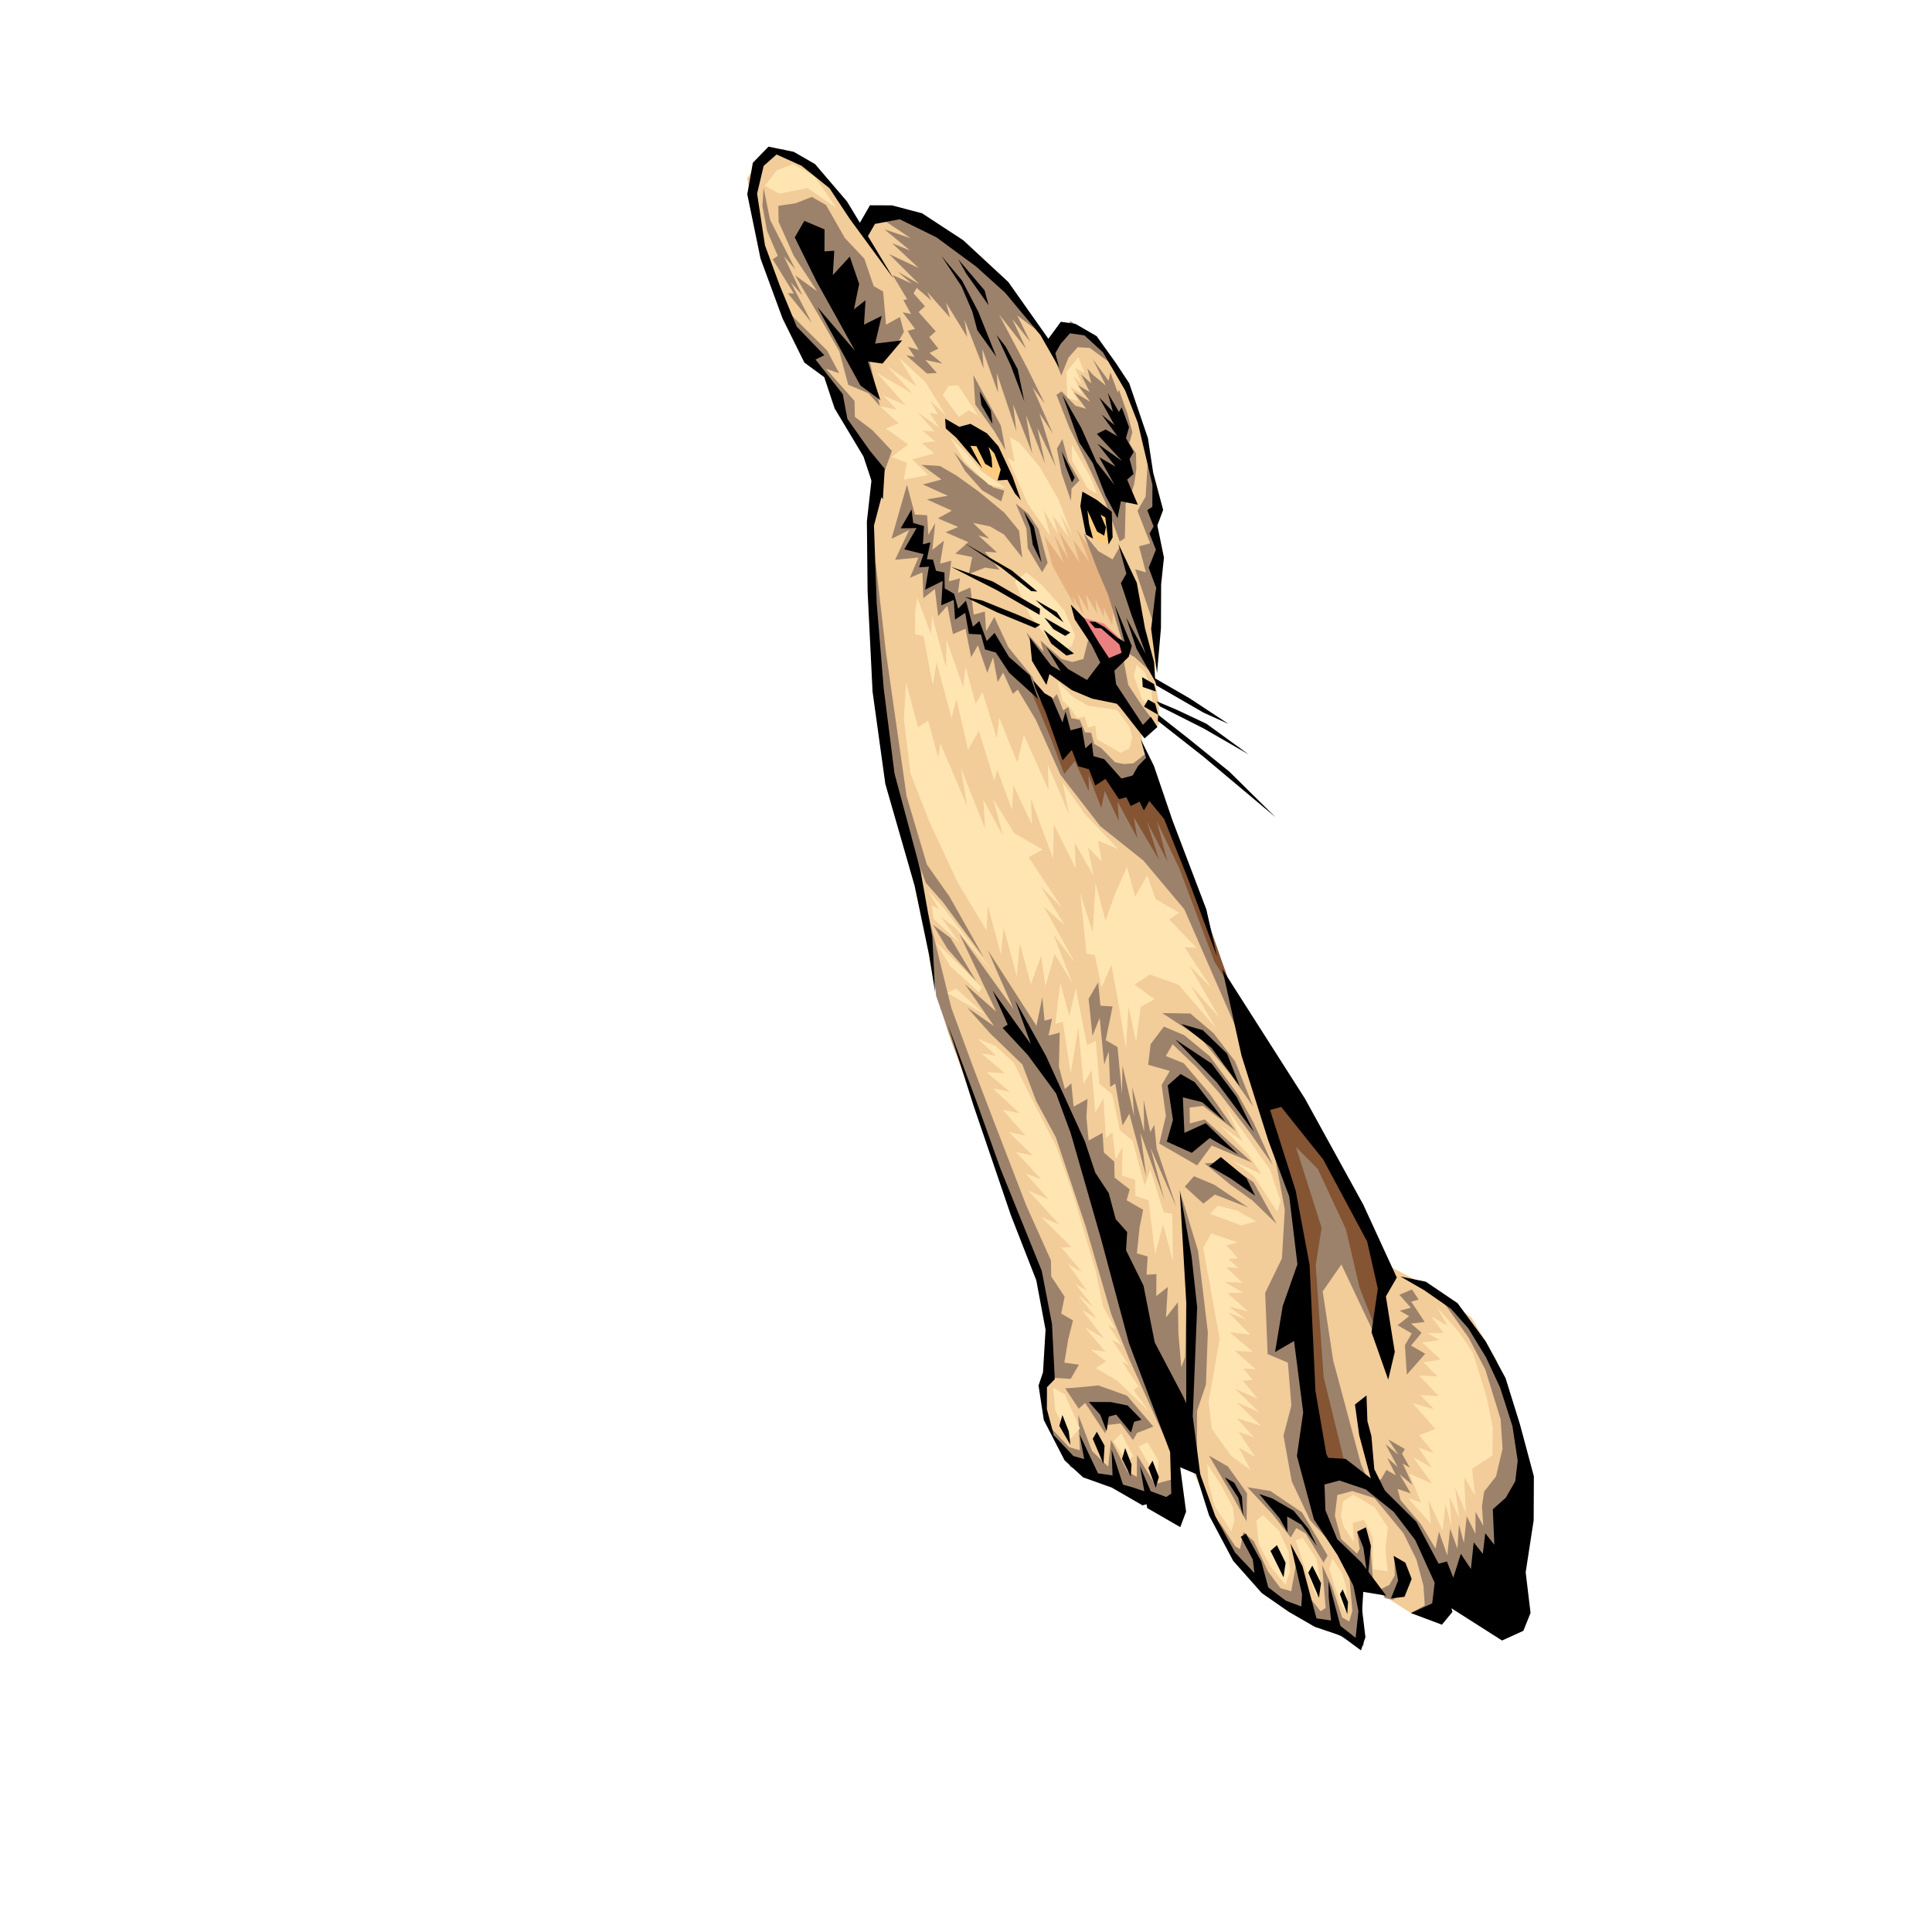
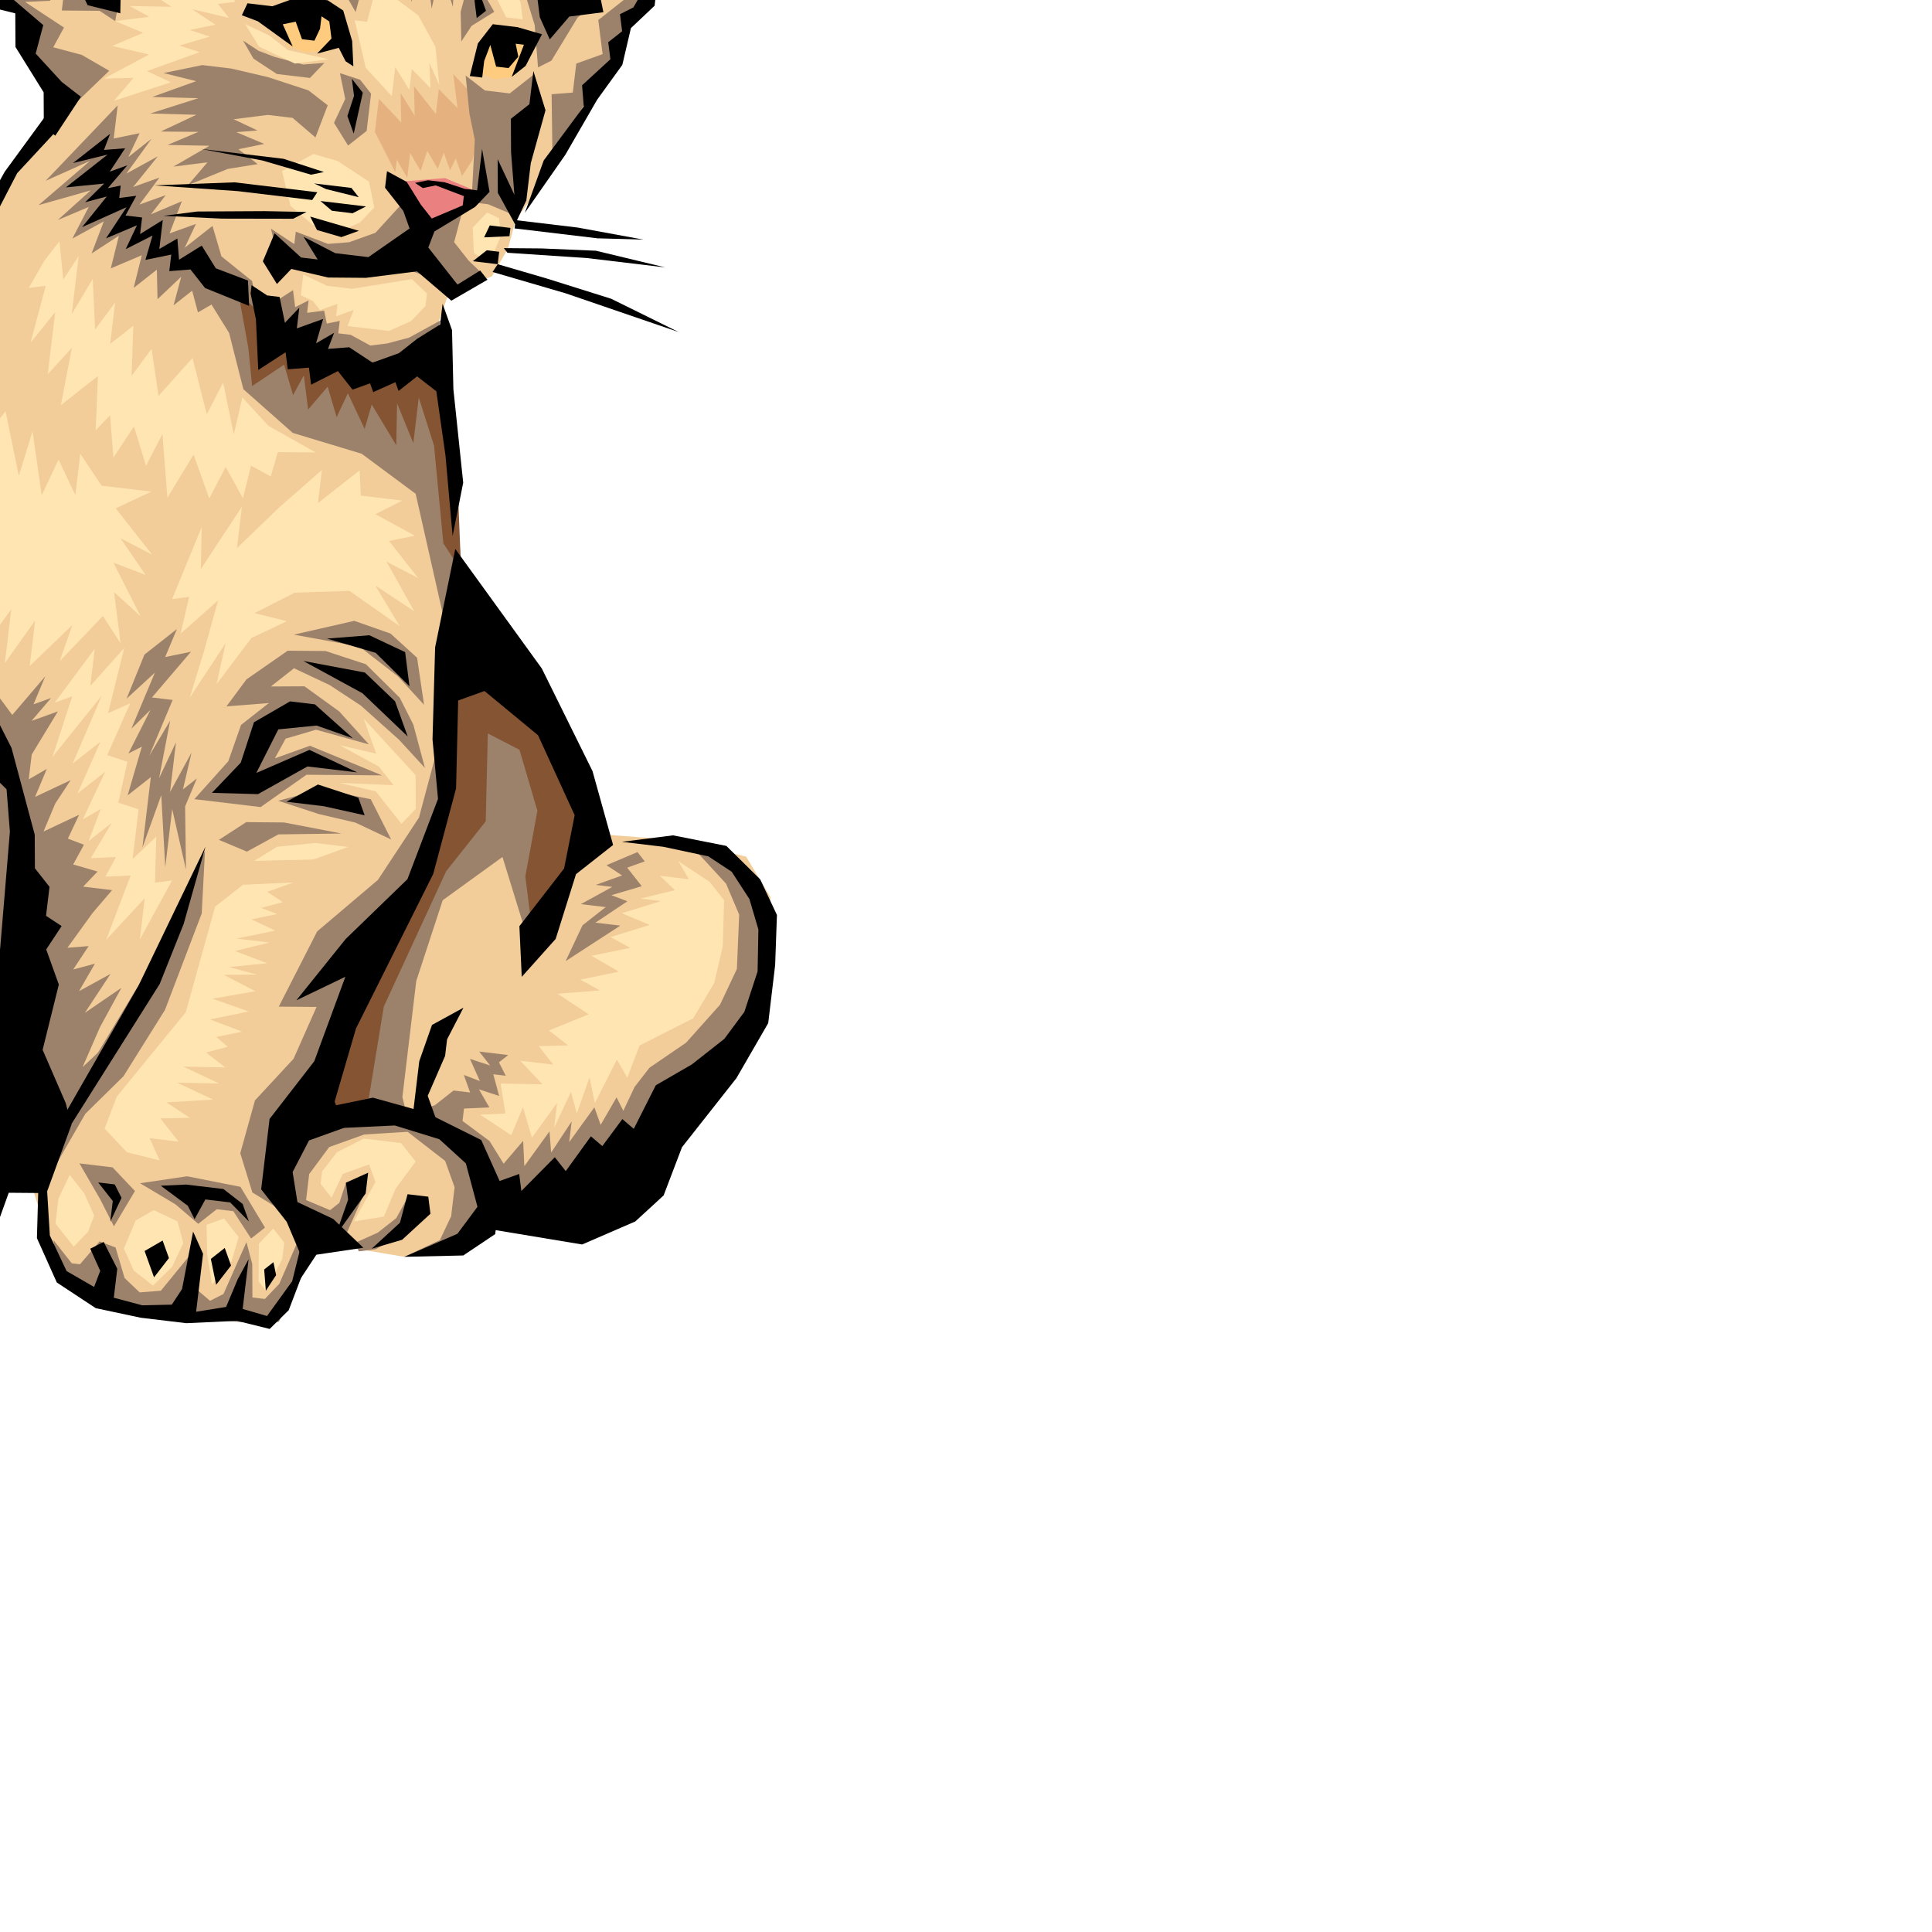
<svg xmlns="http://www.w3.org/2000/svg" width="15cm" height="15cm">
-   <g transform="scale(2) translate (100,10) rotate(30 )  scale(0.4) skewX(45)">
+   <g transform="matrix(1.2151 0.1452 -0.1452 1.2151 -21.514 -87.9268)">
    <polygon fill="#f2cc99" points=" 69,18 82,8 99,3 118,5 135,12 149,21 156,13 165,9 177,13 183,28 180,50 164,91 155,107 154,114 151,121 141,127 139,136 155,206 157,251 126,342 133,357 128,376 83,376 75,368 67,350 61,350 53,369 4,369 2,361 5,354 12,342 16,321 4,257 4,244 7,218 9,179 26,127 43,93 32,77 30,70 24,67 16,49 17,35 18,23 30,12 40,7 53,7 62,12" />
    <polygon fill="#e5b27f" points=" 142,79 136,74 138,82 133,78 133,84 127,78 128,85 124,80 125,87 119,82 119,90 125,99 125,96 128,100 128,94 131,98 132,93 135,97 136,93 138,97 139,94 141,98 143,94 144,85" />
    <polygon fill="#eb8080" points=" 127,101 132,100 137,99 144,101 143,105 135,110" />
    <polygon fill="#f2cc99" points=" 178,229 157,248 139,296 126,349 137,356 158,357 183,342 212,332 235,288 235,261 228,252 212,250 188,251" />
    <g fill="#9c826b">
      <polygon points=" 56,229 48,241 48,250 57,281 63,325 71,338 81,315 76,321 79,311 83,301 75,308 80,298 73,303 76,296 71,298 74,292 69,293 74,284 78,278 71,278 74,274 68,273 70,268 66,267 68,261 60,266 62,259 65,253 57,258 59,251 55,254 55,248 60,237 54,240 58,234 54,236" />
      <polygon points=" 74,363 79,368 81,368 85,362 89,363 92,370 96,373 101,372 108,361 110,371 113,373 116,371 120,358 122,363 123,371 126,371 129,367 132,357 135,361 130,376 127,377 94,378 84,376 76,371" />
      <polygon points=" 212,250 219,251 228,258 236,270 235,287 225,304 205,332 177,343 171,352 158,357 166,352 168,346 168,339 165,333 155,327 155,323 161,320 165,316 169,316 167,312 171,313 168,308 173,309 170,306 177,306 175,308 177,311 174,311 176,316 171,315 174,319 168,320 168,323 175,327 179,332 183,326 184,332 189,323 190,328 194,320 194,325 199,316 201,320 204,313 206,316 208,310 211,305 219,298 226,288 229,279 228,266 224,259 217,253" />
      <polygon points=" 151,205 151,238 149,252 141,268 128,282 121,301 130,300 126,313 118,324 116,337 120,346 133,352 133,340 137,333 145,329 156,327 153,319 153,291 157,271 170,259 178,277 193,250 174,216" />
      <polygon points=" 78,127 90,142 95,155 108,164 125,167 139,175 150,206 152,191 141,140 121,148 100,136" />
      <polygon points=" 21,58 35,63 38,68 32,69 42,74 40,79 47,80 54,83 45,94 34,81 32,73 24,66" />
      <polygon points=" 71,34 67,34 66,27 59,24 54,17 48,17 39,22 30,26 28,31 31,39 38,46 29,45 36,54 41,61 41,70 50,69 54,71 55,58 67,52 76,43 76,39 68,44" />
      <polygon points=" 139,74 141,83 143,89 144,104 148,104 155,106 154,86 157,77 155,72 150,77 144,77" />
      <polygon points=" 105,44 102,53 108,58 111,62 112,55" />
      <polygon points=" 141,48 141,54 144,58 139,62 137,66 136,59 137,52" />
      <polygon points=" 98,135 104,130 105,134 108,132 108,135 112,134 113,137 116,136 116,139 119,139 124,141 128,140 133,138 140,133 139,140 126,146 104,144" />
      <polygon points=" 97,116 103,119 103,116 111,118 116,117 122,114 127,107 135,111 142,107 141,114 145,118 149,121 145,125 140,124 127,121 113,125 100,124" />
      <polygon points=" 147,33 152,35 157,34 153,31 160,31 156,28 161,28 159,24 163,25 163,21 165,22 170,23 167,17 172,21 174,18 175,23 176,22 177,28 177,33 174,37 176,39 174,44 171,49 168,53 164,57 159,68 156,70 154,60 150,51 146,43 144,35" />
      <polygon points=" 85,72 89,74 93,75 100,76 105,75 102,79 94,79 88,76" />
      <polygon points=" 86,214 79,221 76,232 82,225 78,239 82,234 78,245 81,243 79,255 84,250 84,267 87,254 90,271 90,257 95,271 93,256 95,249 92,252 93,243 89,253 89,241 86,250 87,236 83,245 87,231 82,231 90,219 84,221" />
    </g>
    <g fill="#ffcc7f">
      <polygon points=" 93,68 96,72 100,73 106,72 108,66 105,63 100,62" />
      <polygon points=" 144,64 142,68 142,73 146,74 150,73 154,64 149,62" />
    </g>
    <g fill="#9c826b">
      <polygon points=" 57,91 42,111 52,105 41,117 53,112 46,120 53,116 50,124 57,119 55,127 61,122 60,130 67,126 66,134 71,129 72,136 77,130 76,137 80,133 82,138 86,135 96,135 94,129 86,124 83,117 77,123 79,117 73,120 75,112 68,116 71,111 65,114 69,107 63,110 68,102 61,107 66,98 61,103 63,97 57,99" />
      <polygon points=" 83,79 76,79 67,82 75,83 65,88 76,87 65,92 76,91 68,96 77,95 70,99 80,98 72,104 80,102 76,108 85,103 92,101 87,98 93,96 86,94 91,93 85,91 93,89 99,89 105,93 107,85 102,82 92,80" />
      <polygon points=" 109,77 111,83 109,89 113,94 117,90 117,81 114,78" />
      <polygon points=" 122,128 127,126 134,127 136,129 134,130 130,128 124,129" />
      <polygon points=" 78,27 82,32 80,33 82,36 78,37 82,40 78,42 81,46 76,47 78,49 74,50 82,52 87,50 83,48 91,46 86,45 91,42 88,40 92,37 86,34 90,31 86,29 89,26" />
      <polygon points=" 82,17 92,20 79,21 90,25 81,25 94,28 93,26 101,30 101,26 107,33 108,28 111,40 113,34 115,45 117,39 119,54 121,46 124,58 126,47 129,59 130,49 134,58 133,44 137,48 133,37 137,40 133,32 126,20 135,26 132,19 138,23 135,17 142,18 132,11 116,6 94,6 78,11 92,12 80,14 90,16" />
      <polygon points=" 142,234 132,227 124,223 115,220 110,225 118,224 127,229 135,236 122,234 115,237 113,242 121,238 139,243 121,245 111,254 95,254 102,244 104,235 110,229 100,231 104,224 113,216 122,215 132,217 141,224 145,230 149,240" />
      <polygon points=" 115,252 125,248 137,249 143,258 134,255 125,254" />
      <polygon points=" 114,212 130,213 140,219 147,225 144,214 137,209 128,207" />
      <polygon points=" 102,263 108,258 117,257 131,258 116,260 109,265" />
      <polygon points=" 51,241 35,224 40,238 23,224 31,242 19,239 28,247 17,246 25,250 37,254 39,263 44,271 47,294 48,317 51,328 60,351 60,323 53,262 47,246" />
      <polygon points=" 2,364 9,367 14,366 18,355 20,364 26,366 31,357 35,364 39,364 42,357 47,363 53,360 59,357 54,369 7,373" />
      <polygon points=" 7,349 19,345 25,339 18,341 23,333 28,326 23,326 27,320 23,316 25,311 20,298 15,277 12,264 9,249 10,223 3,248 5,261 15,307 17,326 11,343" />
      <polygon points=" 11,226 15,231 25,236 18,227" />
      <polygon points=" 13,214 19,217 32,227 23,214 16,208 15,190 24,148 31,121 24,137 14,170 8,189" />
      <polygon points=" 202,254 195,258 199,260 193,263 197,263 190,268 196,268 191,273 188,282 200,272 194,272 201,266 197,265 204,262 200,258 204,256" />
    </g>
    <g fill="#845433">
      <polygon points=" 151,213 165,212 179,225 189,246 187,262 179,275 176,263 177,247 171,233 163,230 165,251 157,264 146,298 145,321 133,326 143,285 154,260 153,240" />
      <polygon points=" 91,132 95,145 97,154 104,148 107,155 109,150 111,158 115,152 118,159 120,153 125,161 126,155 133,164 132,154 137,163 137,152 142,163 147,186 152,192 148,167 141,143 124,145 105,143" />
    </g>
    <g fill="#9c826b">
      <polygon points=" 31,57 23,52 26,51 20,44 23,42 21,36 22,29 25,23 24,32 30,43 26,41 30,50 26,48" />
      <polygon points=" 147,21 149,28 155,21 161,16 167,14 175,15 173,11 161,9" />
      <polygon points=" 181,39 175,51 169,57 171,65 165,68 165,75 160,76 162,91 171,71 180,51" />
      <polygon points=" 132,346 139,348 141,346 142,341 147,342 143,355 133,350" />
      <polygon points=" 146,355 151,352 155,348 157,343 160,349 151,356 147,357" />
      <polygon points=" 99,266 100,281 94,305 86,322 78,332 72,346 73,331 91,291" />
      <polygon points=" 20,347 32,342 45,340 54,345 45,350 42,353 38,350 31,353 29,356 23,350 19,353 15,349" />
      <polygon points=" 78,344 86,344 92,349 88,358 84,352" />
      <polygon points=" 93,347 104,344 117,345 124,354 121,357 116,351 112,351 108,355 102,351" />
    </g>
    <g fill="#000000">
      <polygon points=" 105,12 111,18 113,24 113,29 119,34 116,23 112,16" />
      <polygon points=" 122,27 125,34 127,43 128,34 125,29" />
      <polygon points=" 115,13 122,19 122,15 113,10" />
    </g>
    <g fill="#ffe5b2">
      <polygon points=" 116,172 107,182 98,193 98,183 90,199 89,189 84,207 88,206 87,215 95,206 93,219 91,230 98,216 97,226 104,214 112,209 104,208 113,202 126,200 139,207 132,198 142,203 134,192 142,195 134,187 140,185 130,181 136,177 126,177 125,171 116,180" />
      <polygon points=" 74,220 67,230 67,221 59,235 63,233 60,248 70,232 65,249 71,243 67,256 73,250 69,262 73,259 71,267 76,262 72,271 78,270 76,275 82,274 78,290 86,279 86,289 92,274 88,275 87,264 82,270 82,258 77,257 78,247 73,246 77,233 72,236" />
      <polygon points=" 133,230 147,242 148,250 145,254 138,247 129,246 142,245 138,241 128,237 137,238" />
      <polygon points=" 133,261 125,261 116,263 111,267 125,265" />
      <polygon points=" 121,271 109,273 103,279 99,305 92,316 85,327 83,335 89,340 97,341 94,336 101,336 96,331 103,330 97,327 108,325 99,322 109,321 100,318 110,317 105,314 110,312 107,310 113,308 105,306 114,303 105,301 115,298 107,295 115,294 108,293 117,291 109,289 117,286 109,286 118,283 112,281 118,279 114,278 119,276 115,274" />
      <polygon points=" 79,364 74,359 74,353 76,347 80,351 83,356 82,360" />
      <polygon points=" 91,363 93,356 97,353 103,355 105,360 103,366 99,371 94,368" />
      <polygon points=" 110,355 114,353 118,357 117,363 113,369 111,362" />
      <polygon points=" 126,354 123,358 124,367 126,369 129,361 129,357" />
      <polygon points=" 30,154 24,166 20,182 23,194 29,208 37,218 41,210 41,223 46,214 46,227 52,216 52,227 61,216 59,225 68,213 73,219 70,207 77,212 69,200 77,202 70,194 78,197 68,187 76,182 64,182 58,175 58,185 53,177 50,186 46,171 44,182 39,167 36,172 36,162 30,166" />
      <polygon points=" 44,130 41,137 45,136 43,150 48,142 48,157 53,150 52,164 60,156 61,169 64,165 66,175 70,167 74,176 77,168 80,183 85,172 90,182 93,174 98,181 99,173 104,175 105,169 114,168 102,163 95,157 94,166 90,154 87,162 82,149 75,159 72,148 68,155 67,143 62,148 62,138 58,145 56,133 52,142 52,128 49,134 47,125" />
      <polygon points=" 13,216 19,219 36,231 22,223 16,222 22,227 12,224 13,220 16,220" />
      <polygon points=" 10,231 14,236 25,239 27,237 19,234" />
      <polygon points=" 9,245 14,242 25,245 13,245" />
      <polygon points=" 33,255 26,253 18,254 25,256 18,258 27,260 18,263 27,265 19,267 29,270 21,272 29,276 21,278 30,281 22,283 31,287 24,288 32,292 23,293 34,298 26,299 37,303 32,305 39,309 33,309 39,314 34,314 40,318 34,317 40,321 34,321 41,326 33,326 40,330 33,332 39,333 33,337 42,337 54,341 49,337 52,335 47,330 50,330 45,325 49,325 45,321 48,321 45,316 46,306 45,286 43,274 36,261" />
      <polygon points=" 7,358 9,351 14,351 17,359 11,364" />
      <polygon points=" 44,354 49,351 52,355 49,361" />
      <polygon points=" 32,357 37,353 40,358 36,361" />
      <polygon points=" 139,334 145,330 154,330 158,334 154,341 152,348 145,350 149,340 147,336 141,339 139,345 136,342 136,339" />
      <polygon points=" 208,259 215,259 212,255 220,259 224,263 225,274 224,283 220,292 208,300 206,308 203,304 199,315 197,309 195,318 193,313 190,322 190,316 185,325 182,318 180,325 172,321 178,320 176,313 186,312 180,307 188,307 184,303 191,302 186,299 195,294 187,290 197,288 192,286 201,283 194,280 203,277 198,275 207,271 200,269 209,265 204,265 212,262" />
      <polygon points=" 106,126 106,131 109,132 111,134 115,132 115,135 119,133 118,137 123,137 128,137 133,134 136,130 136,127 132,124 118,128 112,128 106,126 106,126 106,126" />
      <polygon points=" 107,114 101,110 98,102 105,97 111,98 119,102 121,108 118,112 113,115" />
      <polygon points=" 148,106 145,110 146,116 150,118 152,111 151,107" />
      <polygon points=" 80,55 70,52 75,58 63,57 72,61 57,61 67,66 57,67 62,69 54,71 61,73 54,77 63,78 53,85 60,84 56,90 69,84 63,82 75,76 70,75 77,72 72,71 78,69 72,66 81,67 78,64 82,63 80,60 86,62" />
      <polygon points=" 87,56 91,52 96,50 102,56 98,56 92,60" />
      <polygon points=" 85,68 89,73 98,76 106,74 96,73 91,70" />
      <polygon points=" 115,57 114,64 111,64 115,75 122,81 122,74 126,79 126,74 131,78 130,72 133,77 131,68 126,61 119,57" />
      <polygon points=" 145,48 143,53 147,59 151,59 150,55" />
      <polygon points=" 26,22 34,15 43,10 52,10 59,16 47,15 32,22" />
      <polygon points=" 160,19 152,26 149,34 154,33 152,30 157,30 155,26 158,27 157,23 161,23" />
    </g>
    <g fill="#000000">
      <polygon points=" 98,117 105,122 109,122 105,117 113,120 121,120 130,112 128,108 123,103 123,99 128,101 132,106 135,109 142,105 142,101 145,101 145,91 148,101 145,105 136,112 135,116 143,124 148,120 150,122 142,128 133,122 121,125 112,126 103,125 100,129 96,124" />
      <polygon points=" 146,118 152,118 152,115 149,115" />
      <polygon points=" 148,112 154,111 154,109 149,109" />
      <polygon points=" 106,112 108,115 114,116 118,114" />
      <polygon points=" 108,108 111,110 116,110 119,108" />
      <polygon points=" 106,104 109,105 117,106 115,104" />
      <polygon points=" 50,25 41,26 34,33 39,43 49,58 36,51 47,68 55,69 54,59 61,57 74,46 60,52 67,42 57,48 61,40 54,45 60,36 59,29 48,38 52,30 47,32" />
      <polygon points=" 147,34 152,41 155,49 161,53 157,47 164,47 158,43 168,44 159,40 164,37 169,37 164,33 169,34 165,28 170,30 170,25 173,29 175,27 176,32 173,36 175,39 172,42 172,46 168,49 170,55 162,57 158,63 155,58 153,50 149,46" />
      <polygon points=" 155,71 159,80 157,93 157,102 155,108 150,101 149,93 154,101 152,91 151,83 155,79" />
      <polygon points=" 112,78 115,81 114,91 112,87 113,82" />
      <polygon points=" 78,28 64,17 58,11 47,9 36,10 28,16 21,26 18,41 20,51 23,61 33,65 28,68 37,74 36,81 43,87 48,90 43,100 40,98 39,90 31,80 30,72 22,71 17,61 14,46 16,28 23,17 33,9 45,6 54,6 65,12" />
      <polygon points=" 67,18 76,9 87,5 101,2 118,3 135,8 149,20 149,26 144,19 132,12 121,9 105,7 89,8 76,14 70,20" />
      <polygon points=" 56,98 48,106 56,103 47,112 56,110 52,115 57,113 52,121 62,115 58,123 65,119 63,125 69,121 68,127 74,125 74,129 79,128 83,132 94,135 93,129 85,127 81,122 76,126 75,121 71,124 71,117 66,121 66,117 62,117 64,112 60,113 60,110 57,111 61,105 57,107 60,101 55,102" />
      <polygon points=" 101,132 103,138 106,134 106,139 112,136 111,142 115,139 114,143 119,142 125,145 131,142 135,138 140,134 140,129 143,135 145,149 150,171 149,184 145,165 141,150 136,147 132,151 131,149 126,152 125,150 121,152 117,148 111,152 110,148 105,149 104,145 98,150 96,138 94,132 94,130 98,132" />
      <polygon points=" 41,94 32,110 23,132 12,163 6,190 7,217 5,236 3,247 9,230 12,211 12,185 18,160 26,134 35,110 43,99" />
      <polygon points=" 32,246 41,250 50,257 52,267 53,295 53,323 59,350 54,363 51,365 44,366 42,360 40,372 54,372 59,366 62,353 71,352 75,335 73,330 66,318 68,302 64,294 67,288 63,286 63,279 59,275 58,267 56,262 50,247 42,235 44,246 32,236 35,244" />
      <polygon points=" 134,324 146,320 159,322 173,327 179,337 179,349 172,355 158,357 170,350 174,343 170,333 163,328 152,326 134,329" />
      <polygon points=" 173,339 183,334 184,338 191,329 194,332 199,323 202,325 206,318 209,320 213,309 221,303 228,296 232,289 234,279 233,269 230,262 225,256 219,253 208,252 198,252 210,249 223,250 232,257 237,265 238,277 238,291 232,305 221,323 218,335 212,342 200,349 178,348" />
      <polygon points=" 165,296 158,301 156,310 156,323 162,324 159,318 162,308 162,304" />
      <polygon points=" 99,252 105,244 107,234 115,228 121,228 131,235 122,233 113,235 109,246 121,239 133,243 121,243 110,251" />
      <polygon points=" 117,252 124,247 134,249 136,253 126,252" />
      <polygon points=" 117,218 132,224 144,233 140,225 132,219 117,218 117,218 117,218" />
      <polygon points=" 122,212 134,214 143,221 141,213 132,210" />
      <polygon points=" 69,352 70,363 76,373 86,378 97,379 108,379 120,377 128,378 132,373 135,361 133,358 132,366 127,375 121,374 121,362 119,367 117,374 110,376 110,362 107,357 106,371 104,375 97,376 90,375 90,368 86,362 83,364 86,369 85,373 78,370 73,362 71,351" />
      <polygon points=" 100,360 96,363 99,369 102,364" />
      <polygon points=" 115,360 112,363 114,369 117,364" />
      <polygon points=" 127,362 125,364 126,369 128,365" />
      <polygon points=" 5,255 7,276 11,304 15,320 13,334 6,348 2,353 0,363 5,372 12,374 25,372 38,372 44,369 42,367 36,368 31,369 30,360 27,368 20,370 16,361 15,368 10,369 3,366 3,359 6,352 11,348 17,331 19,316 12,291 9,274" />
      <polygon points=" 10,358 7,362 10,366 11,362" />
      <polygon points=" 25,357 22,360 24,366 27,360" />
      <polygon points=" 37,357 34,361 36,365 38,361" />
      <polygon points=" 49,356 46,359 47,364 50,360" />
      <polygon points=" 130,101 132,102 135,101 139,102 143,103 142,101 137,100 133,100" />
      <polygon points=" 106,48 105,52 108,56 109,52" />
      <polygon points=" 139,52 139,56 140,60 142,58 141,56" />
      <polygon points=" 25,349 29,351 30,355 33,350 37,348 42,351 45,347 49,345 44,343 36,345" />
      <polygon points=" 98,347 105,351 107,354 109,349 115,349 120,353 118,349 113,346 104,346" />
      <polygon points=" 83,348 87,352 87,357 89,351 87,348" />
      <polygon points=" 155,107 163,107 170,107 186,108 175,109 155,109" />
      <polygon points=" 153,114 162,113 175,112 192,114 173,114 154,115" />
      <polygon points=" 152,118 164,120 180,123 197,129 169,123 151,120" />
      <polygon points=" 68,109 87,106 107,106 106,108 88,108" />
      <polygon points=" 105,111 95,112 79,114 71,116 85,115 102,113" />
      <polygon points=" 108,101 98,99 87,99 78,99 93,100 105,102" />
      <polygon points=" 85,63 91,63 97,60 104,60 108,62 111,69 112,75 110,74 108,71 103,73 106,69 105,65 103,64 103,67 102,70 99,70 97,66 94,67 97,72 88,67 84,66" />
      <polygon points=" 140,74 141,66 144,61 150,61 156,62 153,70 150,73 152,65 150,65 151,68 149,71 146,71 144,66 143,70 143,74" />
      <polygon points=" 146,20 156,11 163,9 172,9 178,14 182,18 184,32 182,42 182,52 177,58 176,67 171,76 165,90 157,105 160,92 164,85 168,78 167,73 173,66 172,62 175,59 174,55 177,53 180,46 181,29 179,21 173,13 166,11 159,13 153,18 148,23" />
      <polygon points=" 150,187 148,211 150,233 153,247 148,267 135,283 125,299 136,292 131,313 122,328 122,345 129,352 133,359 133,367 137,359 148,356 140,350 131,347 129,340 132,332 140,328 137,322 140,304 154,265 157,244 155,223 161,220 175,229 186,247 185,260 176,275 178,287 185,277 188,261 196,253 189,236 174,213" />
      <polygon points=" 147,338 142,341 143,345 141,354 147,343" />
      <polygon points=" 157,342 156,349 150,356 157,353 163,346 162,342" />
      <polygon points=" 99,265 96,284 92,299 73,339 73,333 87,300" />
    </g>
  </g>
</svg>
